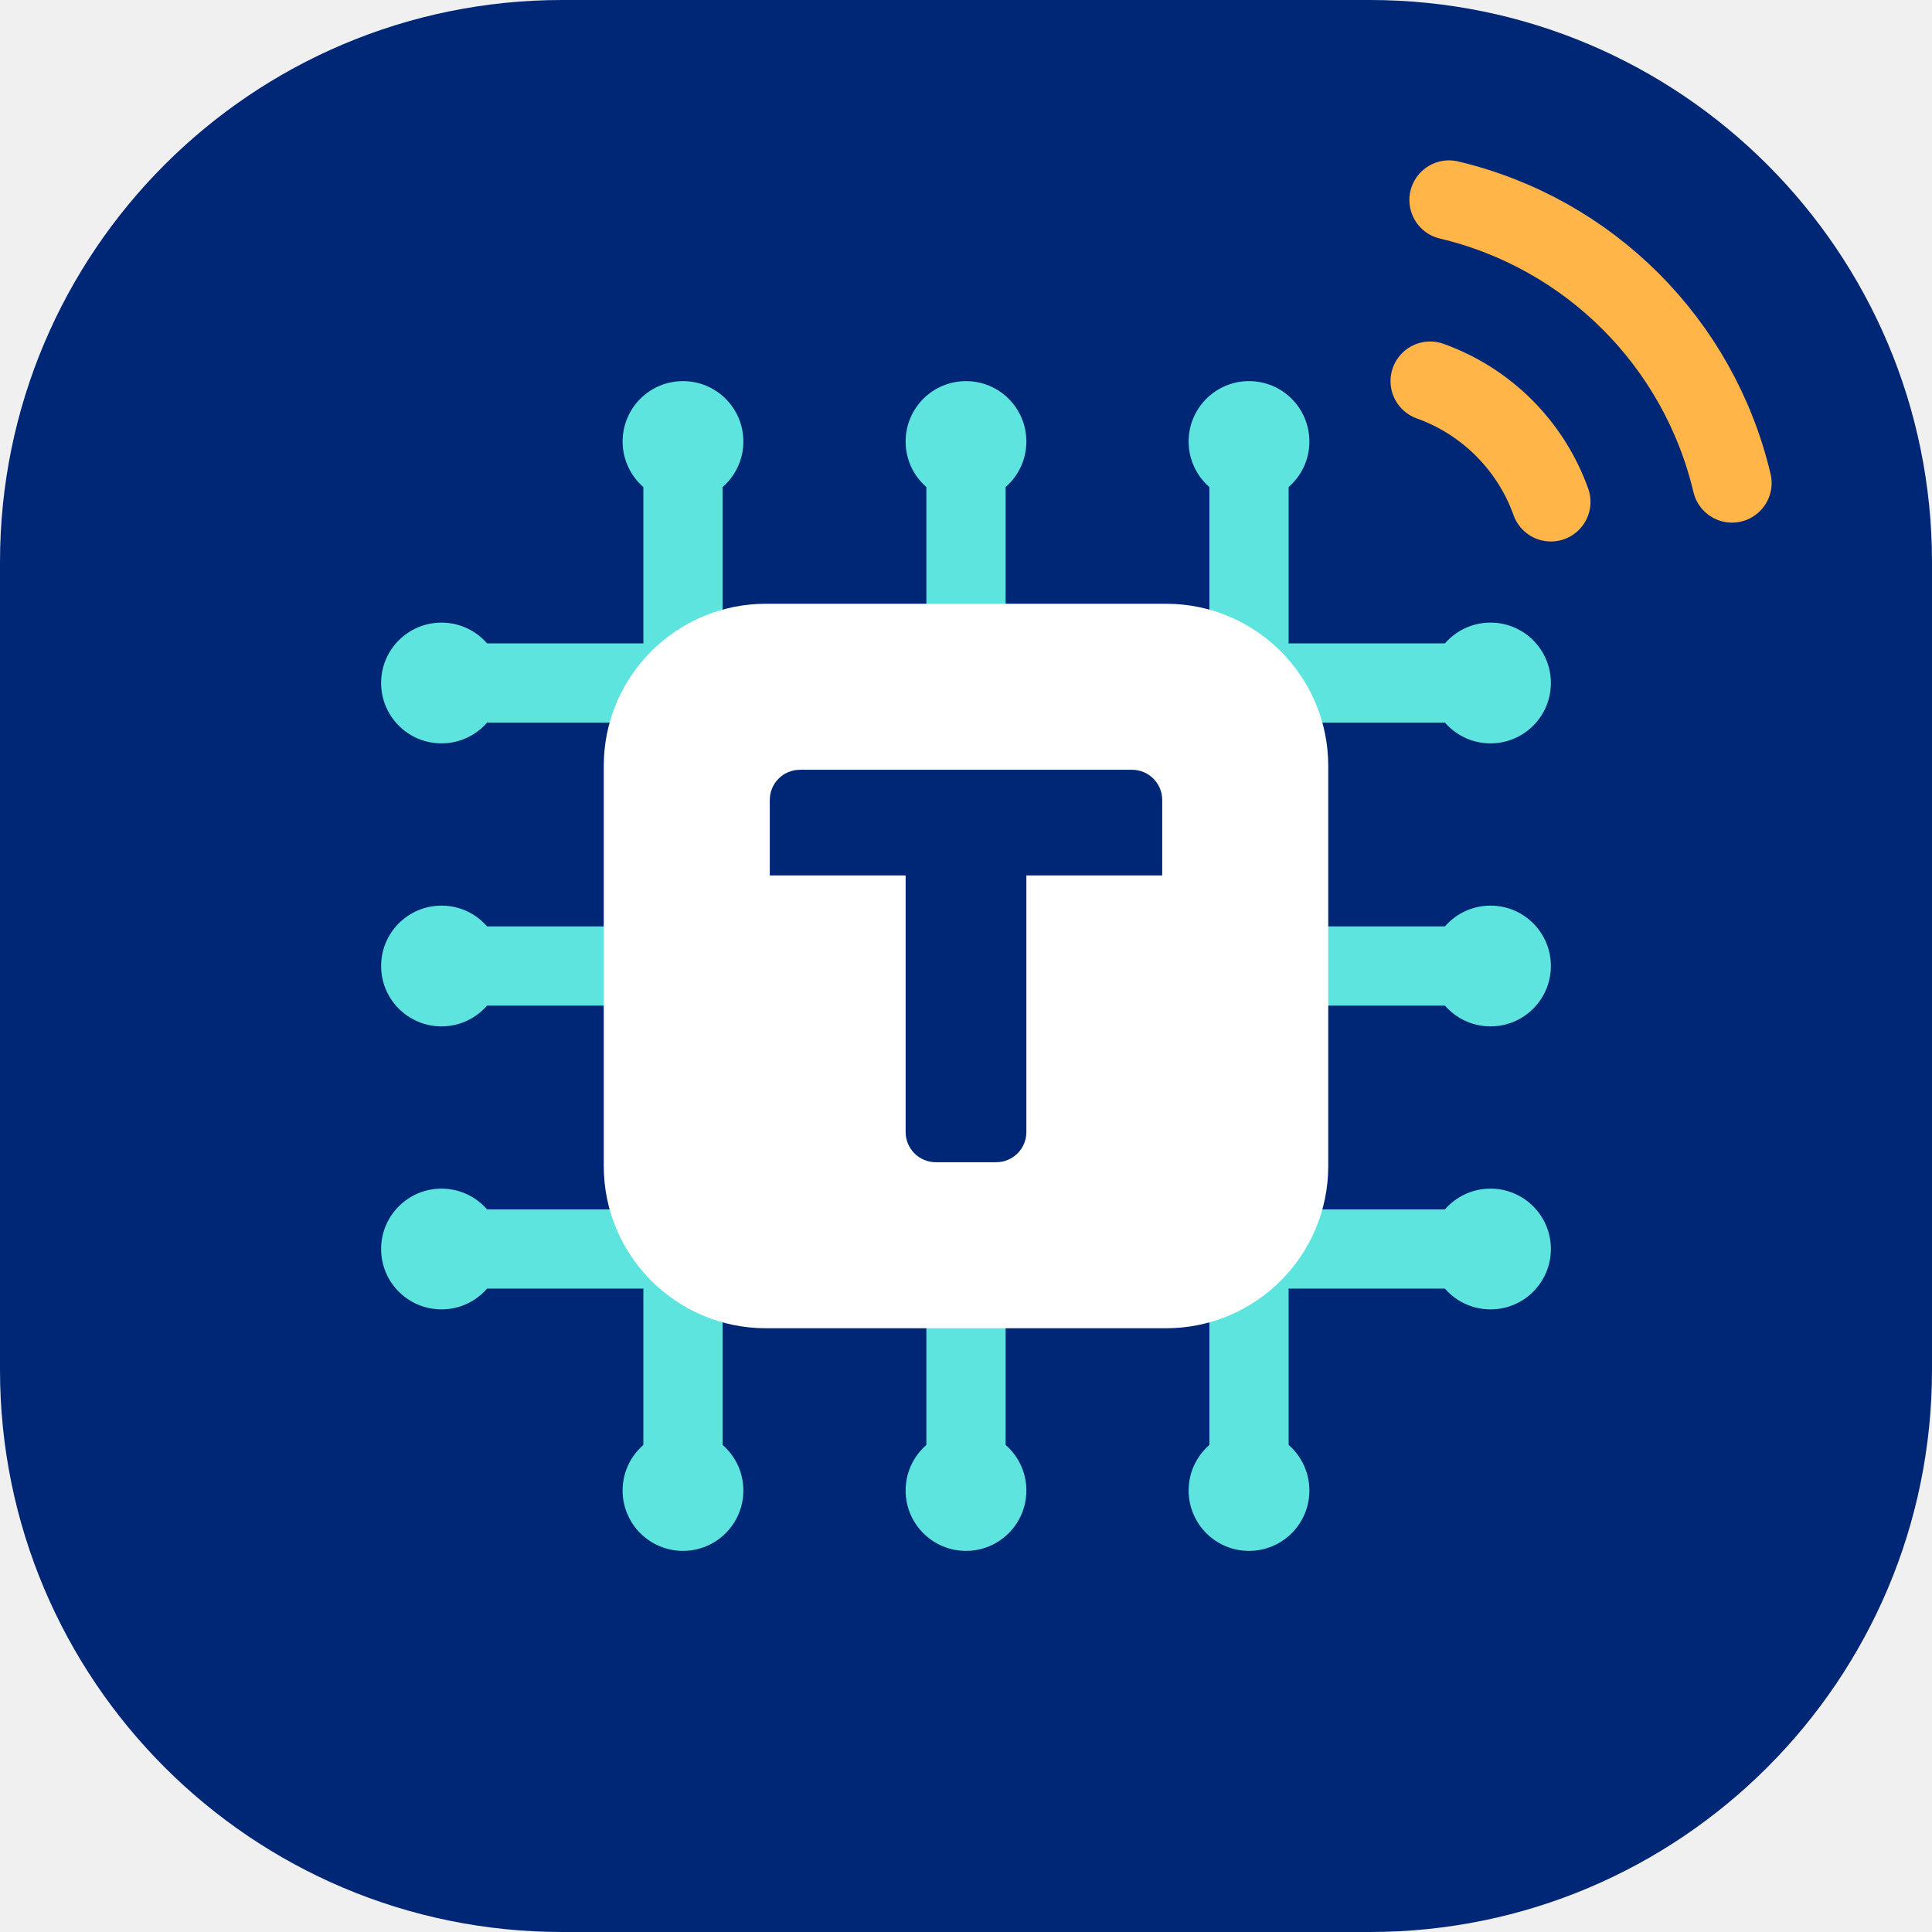
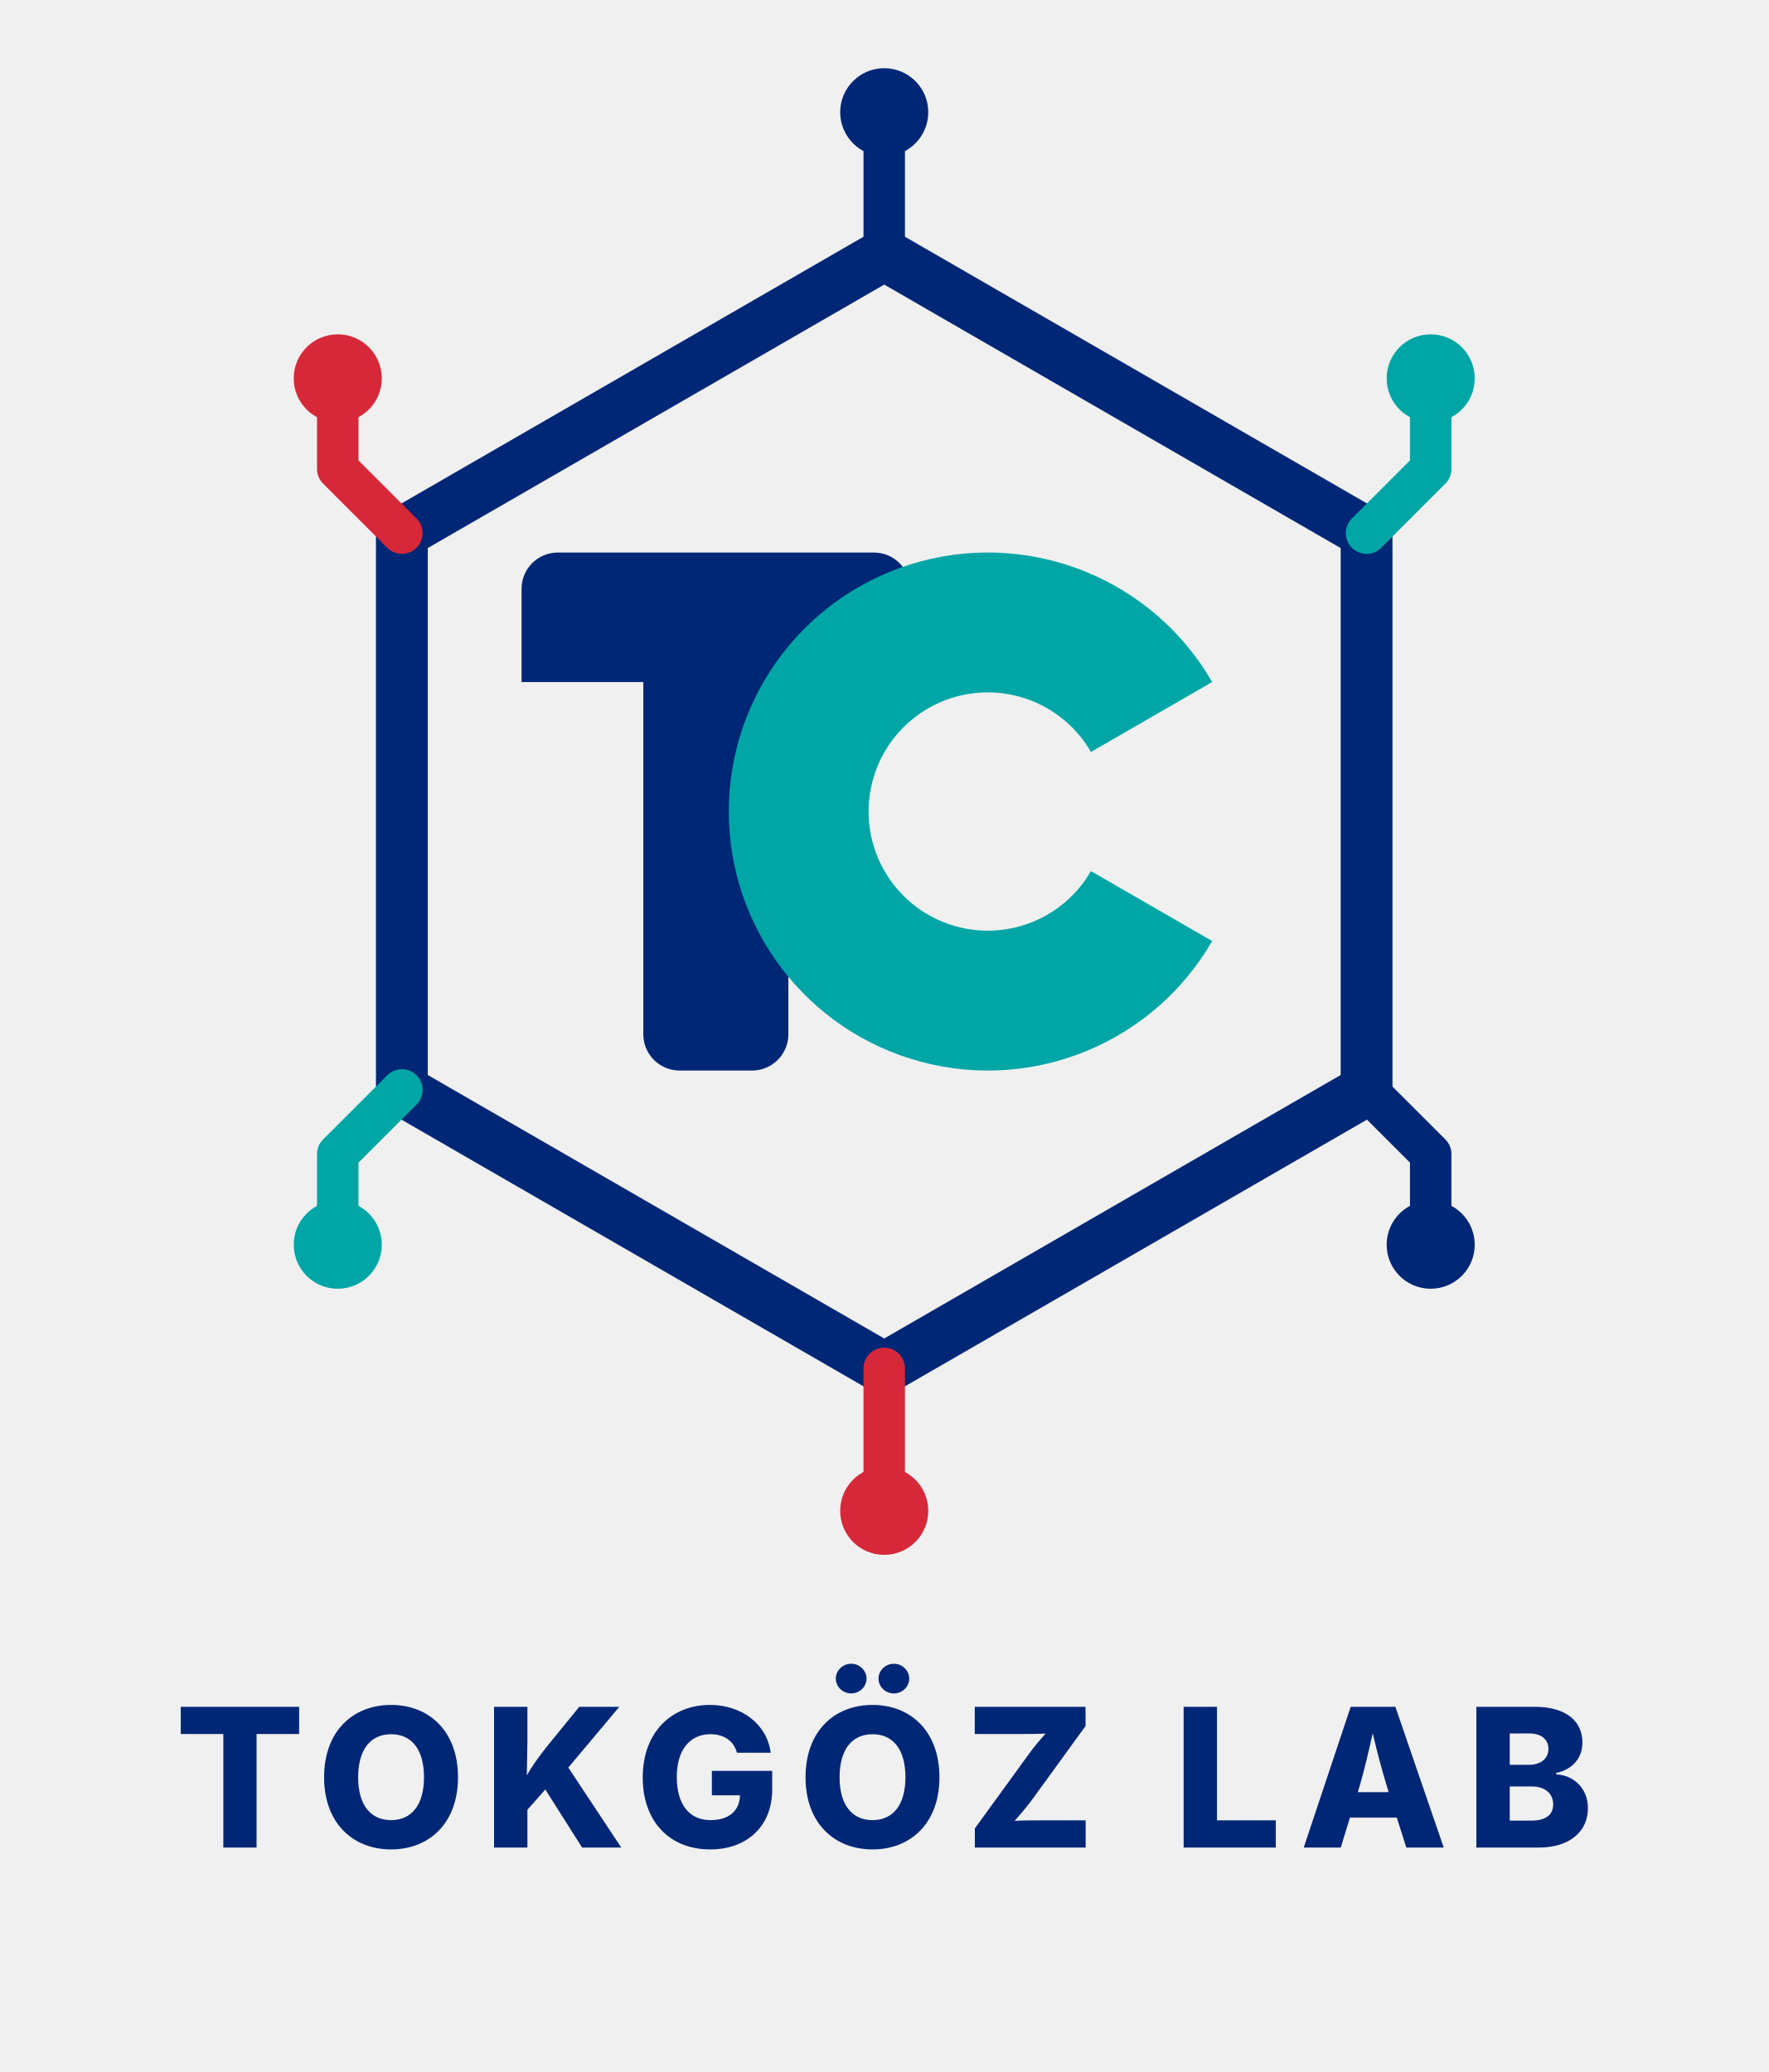
- <svg xmlns="http://www.w3.org/2000/svg" viewBox="0 0 512 512" role="img" aria-labelledby="title desc">
-   <rect width="512" height="512" rx="149" fill="#002776" />
-   <g stroke="#5DE4DF" stroke-width="21" stroke-linecap="round">
-     <line x1="170" y1="181" x2="117" y2="181" />
-     <line x1="170" y1="256" x2="117" y2="256" />
-     <line x1="170" y1="331" x2="117" y2="331" />
-     <line x1="342" y1="181" x2="395" y2="181" />
-     <line x1="342" y1="256" x2="395" y2="256" />
-     <line x1="342" y1="331" x2="395" y2="331" />
-     <line x1="181" y1="170" x2="181" y2="117" />
-     <line x1="256" y1="170" x2="256" y2="117" />
-     <line x1="331" y1="170" x2="331" y2="117" />
-     <line x1="181" y1="342" x2="181" y2="395" />
-     <line x1="256" y1="342" x2="256" y2="395" />
-     <line x1="331" y1="342" x2="331" y2="395" />
+ <svg xmlns="http://www.w3.org/2000/svg" viewBox="0 0 512 600" role="img" aria-labelledby="title desc">
+   <g transform="translate(64,10) scale(0.75)">
+     <polygon points="256,85 442.2,192.5 442.2,407.5 256,515 69.8,407.5 69.8,192.5" fill="none" stroke="#002776" stroke-width="20" stroke-linejoin="round" />
+     <g fill="none" stroke-width="16" stroke-linecap="round" stroke-linejoin="round">
+       <path d="M256,85 L256,30" stroke="#002776" />
+       <path d="M256,515 L256,570" stroke="#D62839" />
+       <path d="M69.8,192.5 L45.05,167.75 L45.05,132.75" stroke="#D62839" />
+       <path d="M442.2,192.5 L466.95,167.75 L466.95,132.75" stroke="#00A6A6" />
+       <path d="M69.8,407.5 L45.05,432.25 L45.05,467.25" stroke="#00A6A6" />
+       <path d="M442.2,407.5 L466.95,432.25 L466.95,467.25" stroke="#002776" />
+     </g>
+     <g>
+       <circle cx="256" cy="30" r="17" fill="#002776" />
+       <circle cx="256" cy="570" r="17" fill="#D62839" />
+       <circle cx="45.05" cy="132.75" r="17" fill="#D62839" />
+       <circle cx="466.95" cy="132.75" r="17" fill="#00A6A6" />
+       <circle cx="45.05" cy="467.25" r="17" fill="#00A6A6" />
+       <circle cx="466.95" cy="467.25" r="17" fill="#002776" />
+     </g>
+     <path fill="#002776" d="M130,200 L252,200 A14,14 0 0 1 266,214 L266,250 L219,250 L219,386 A14,14 0 0 1 205,400 L177,400 A14,14 0 0 1 163,386 L163,250 L116,250 L116,214 A14,14 0 0 1 130,200 Z" />
+     <path fill="#00A6A6" d="M382.6,350 A100,100 0 1 1 382.6,250 L335.8,277 A46,46 0 1 0 335.8,323 Z" />
  </g>
-   <g fill="#5DE4DF">
-     <circle cx="117" cy="181" r="16" />
-     <circle cx="117" cy="256" r="16" />
-     <circle cx="117" cy="331" r="16" />
-     <circle cx="395" cy="181" r="16" />
-     <circle cx="395" cy="256" r="16" />
-     <circle cx="395" cy="331" r="16" />
-     <circle cx="181" cy="117" r="16" />
-     <circle cx="256" cy="117" r="16" />
-     <circle cx="331" cy="117" r="16" />
-     <circle cx="181" cy="395" r="16" />
-     <circle cx="256" cy="395" r="16" />
-     <circle cx="331" cy="395" r="16" />
-   </g>
-   <rect x="160" y="160" width="192" height="192" rx="43" fill="#fff" />
-   <path fill="#002776" d="M212,204 L300,204 A8,8 0 0 1 308,212 L308,232 L272,232 L272,300 A8,8 0 0 1 264,308 L248,308 A8,8 0 0 1 240,300 L240,232 L204,232 L204,212 A8,8 0 0 1 212,204 Z" />
-   <g fill="none" stroke="#FFB547" stroke-width="21" stroke-linecap="round">
-     <path d="M379,101 a53,53 0 0 1 32,32" />
-     <path d="M384,53 a101,101 0 0 1 75,75" />
-   </g>
+   <text x="256" y="535" text-anchor="middle" font-family="Inter, ui-sans-serif, system-ui, -apple-system, 'Segoe UI', sans-serif" font-weight="800" font-size="56" letter-spacing="5" fill="#002776">TOKGÖZ LAB</text>
</svg>
